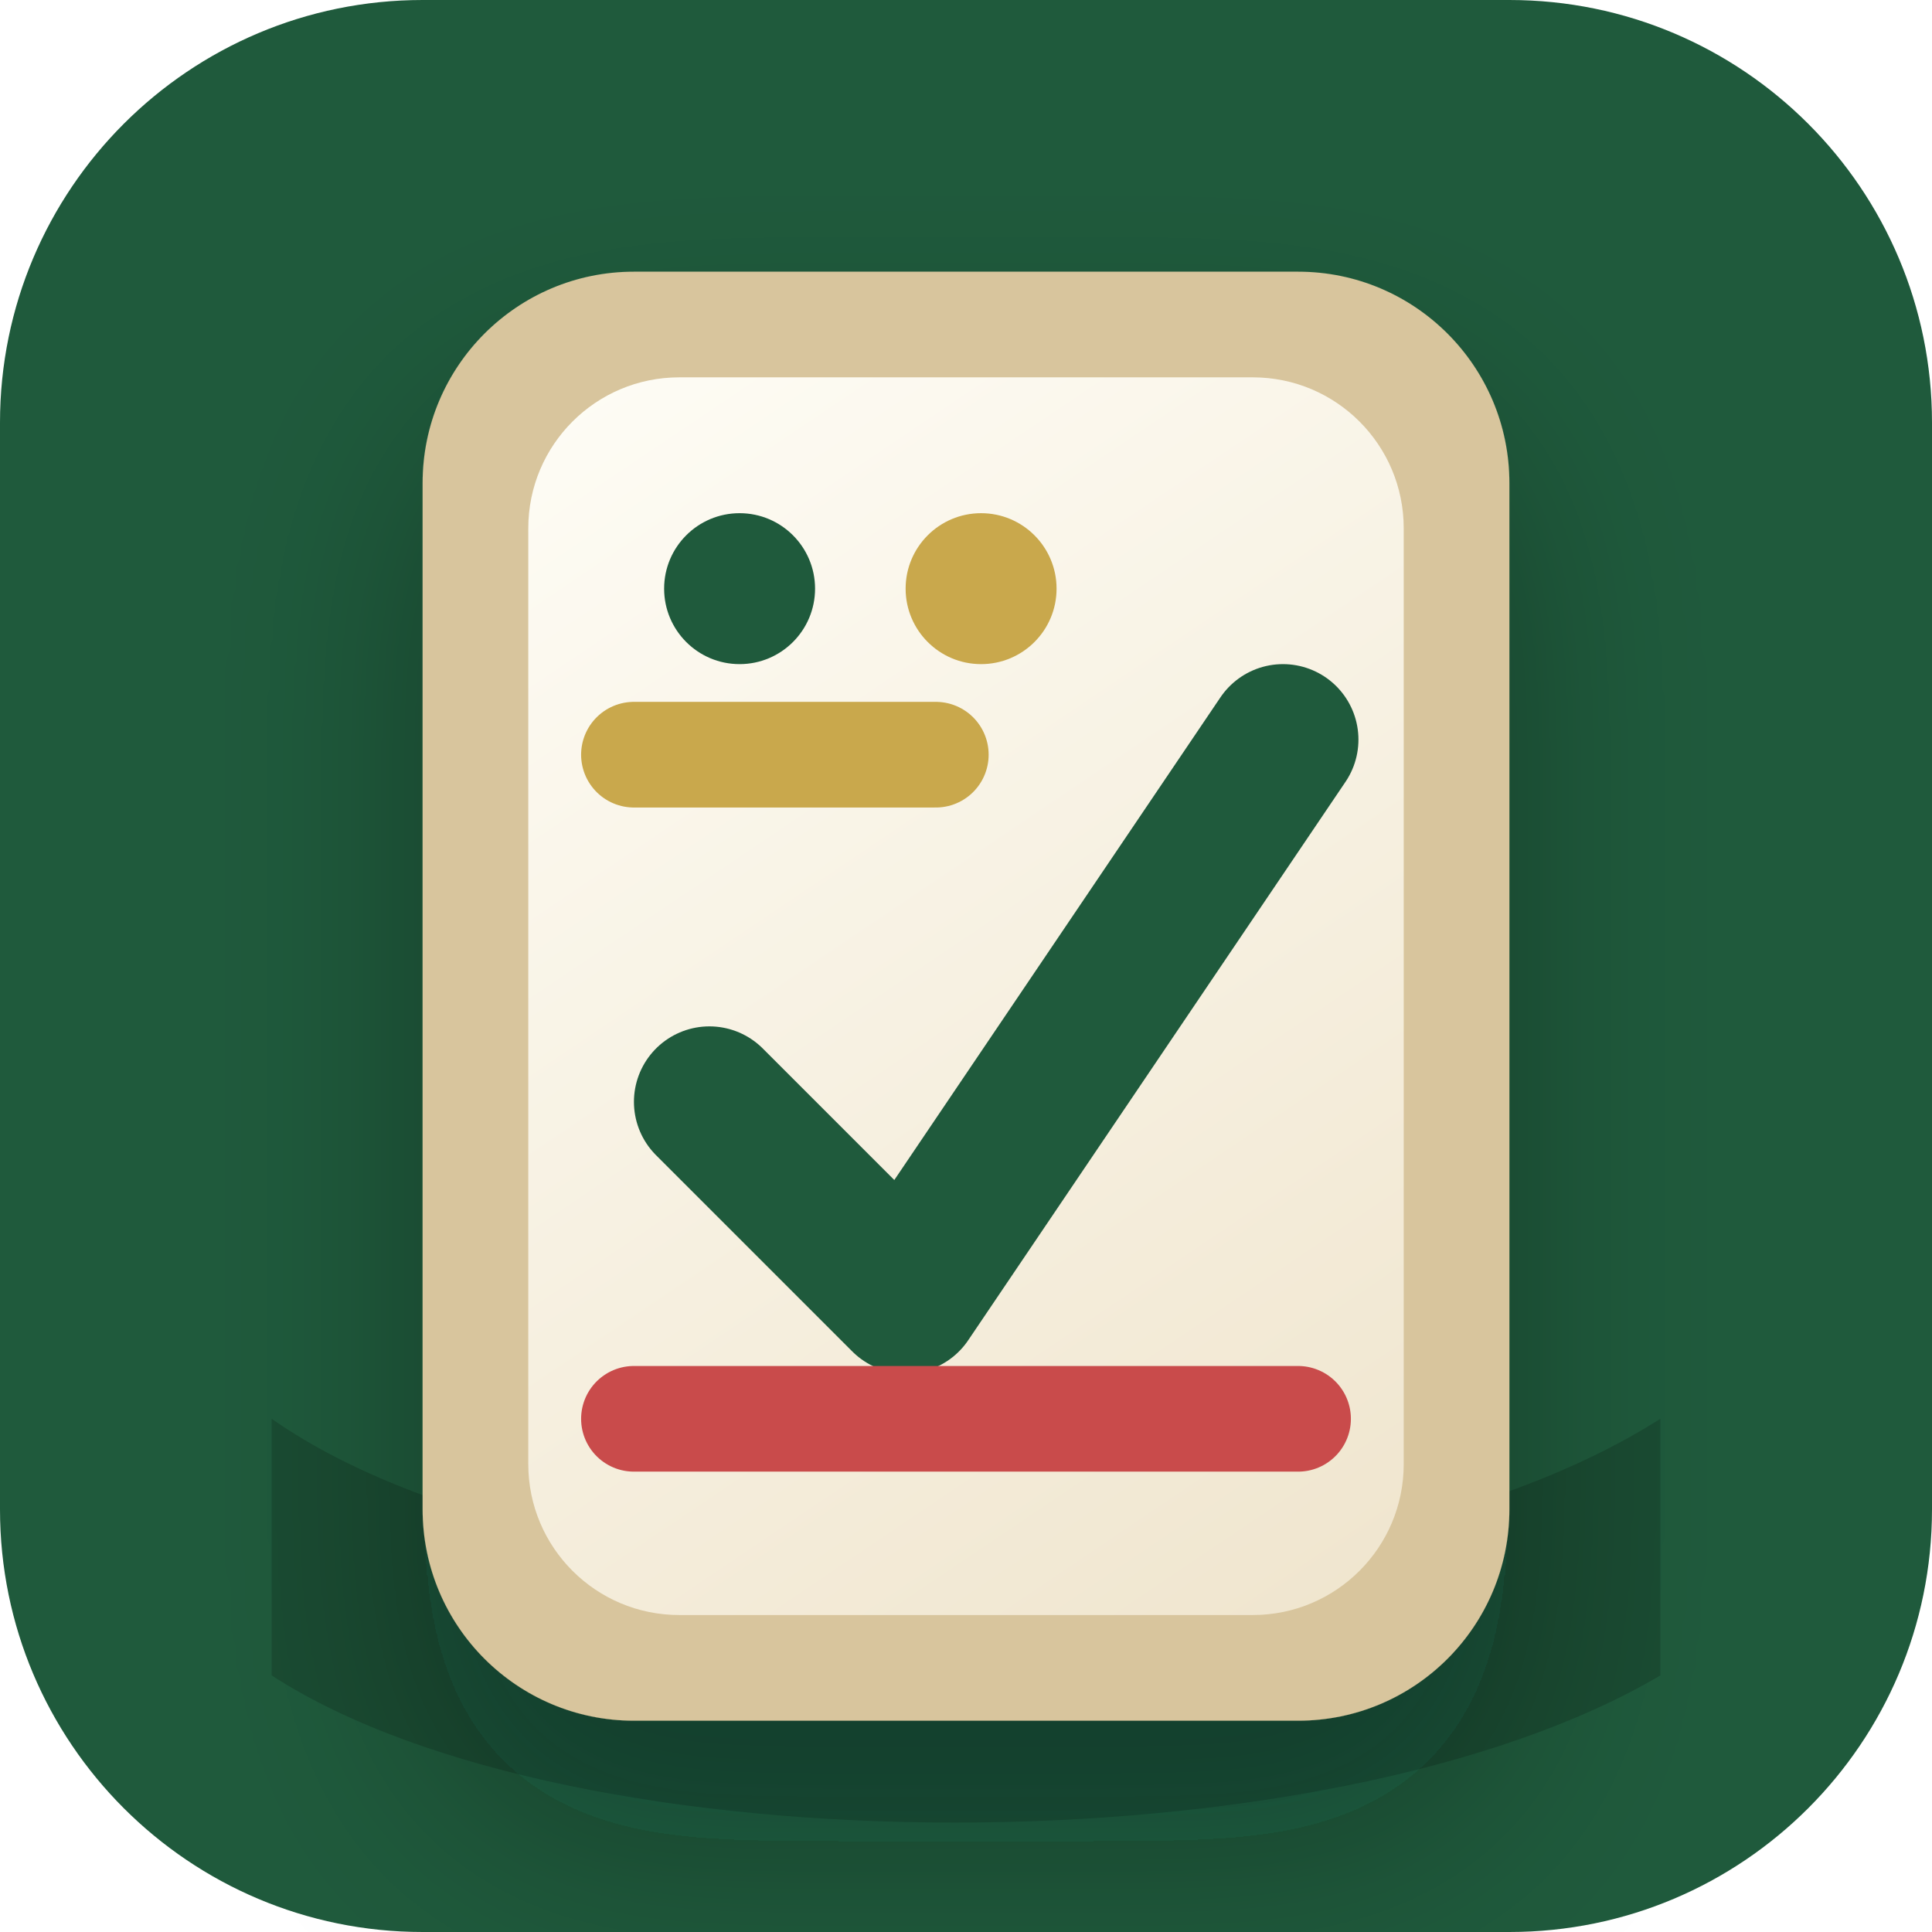
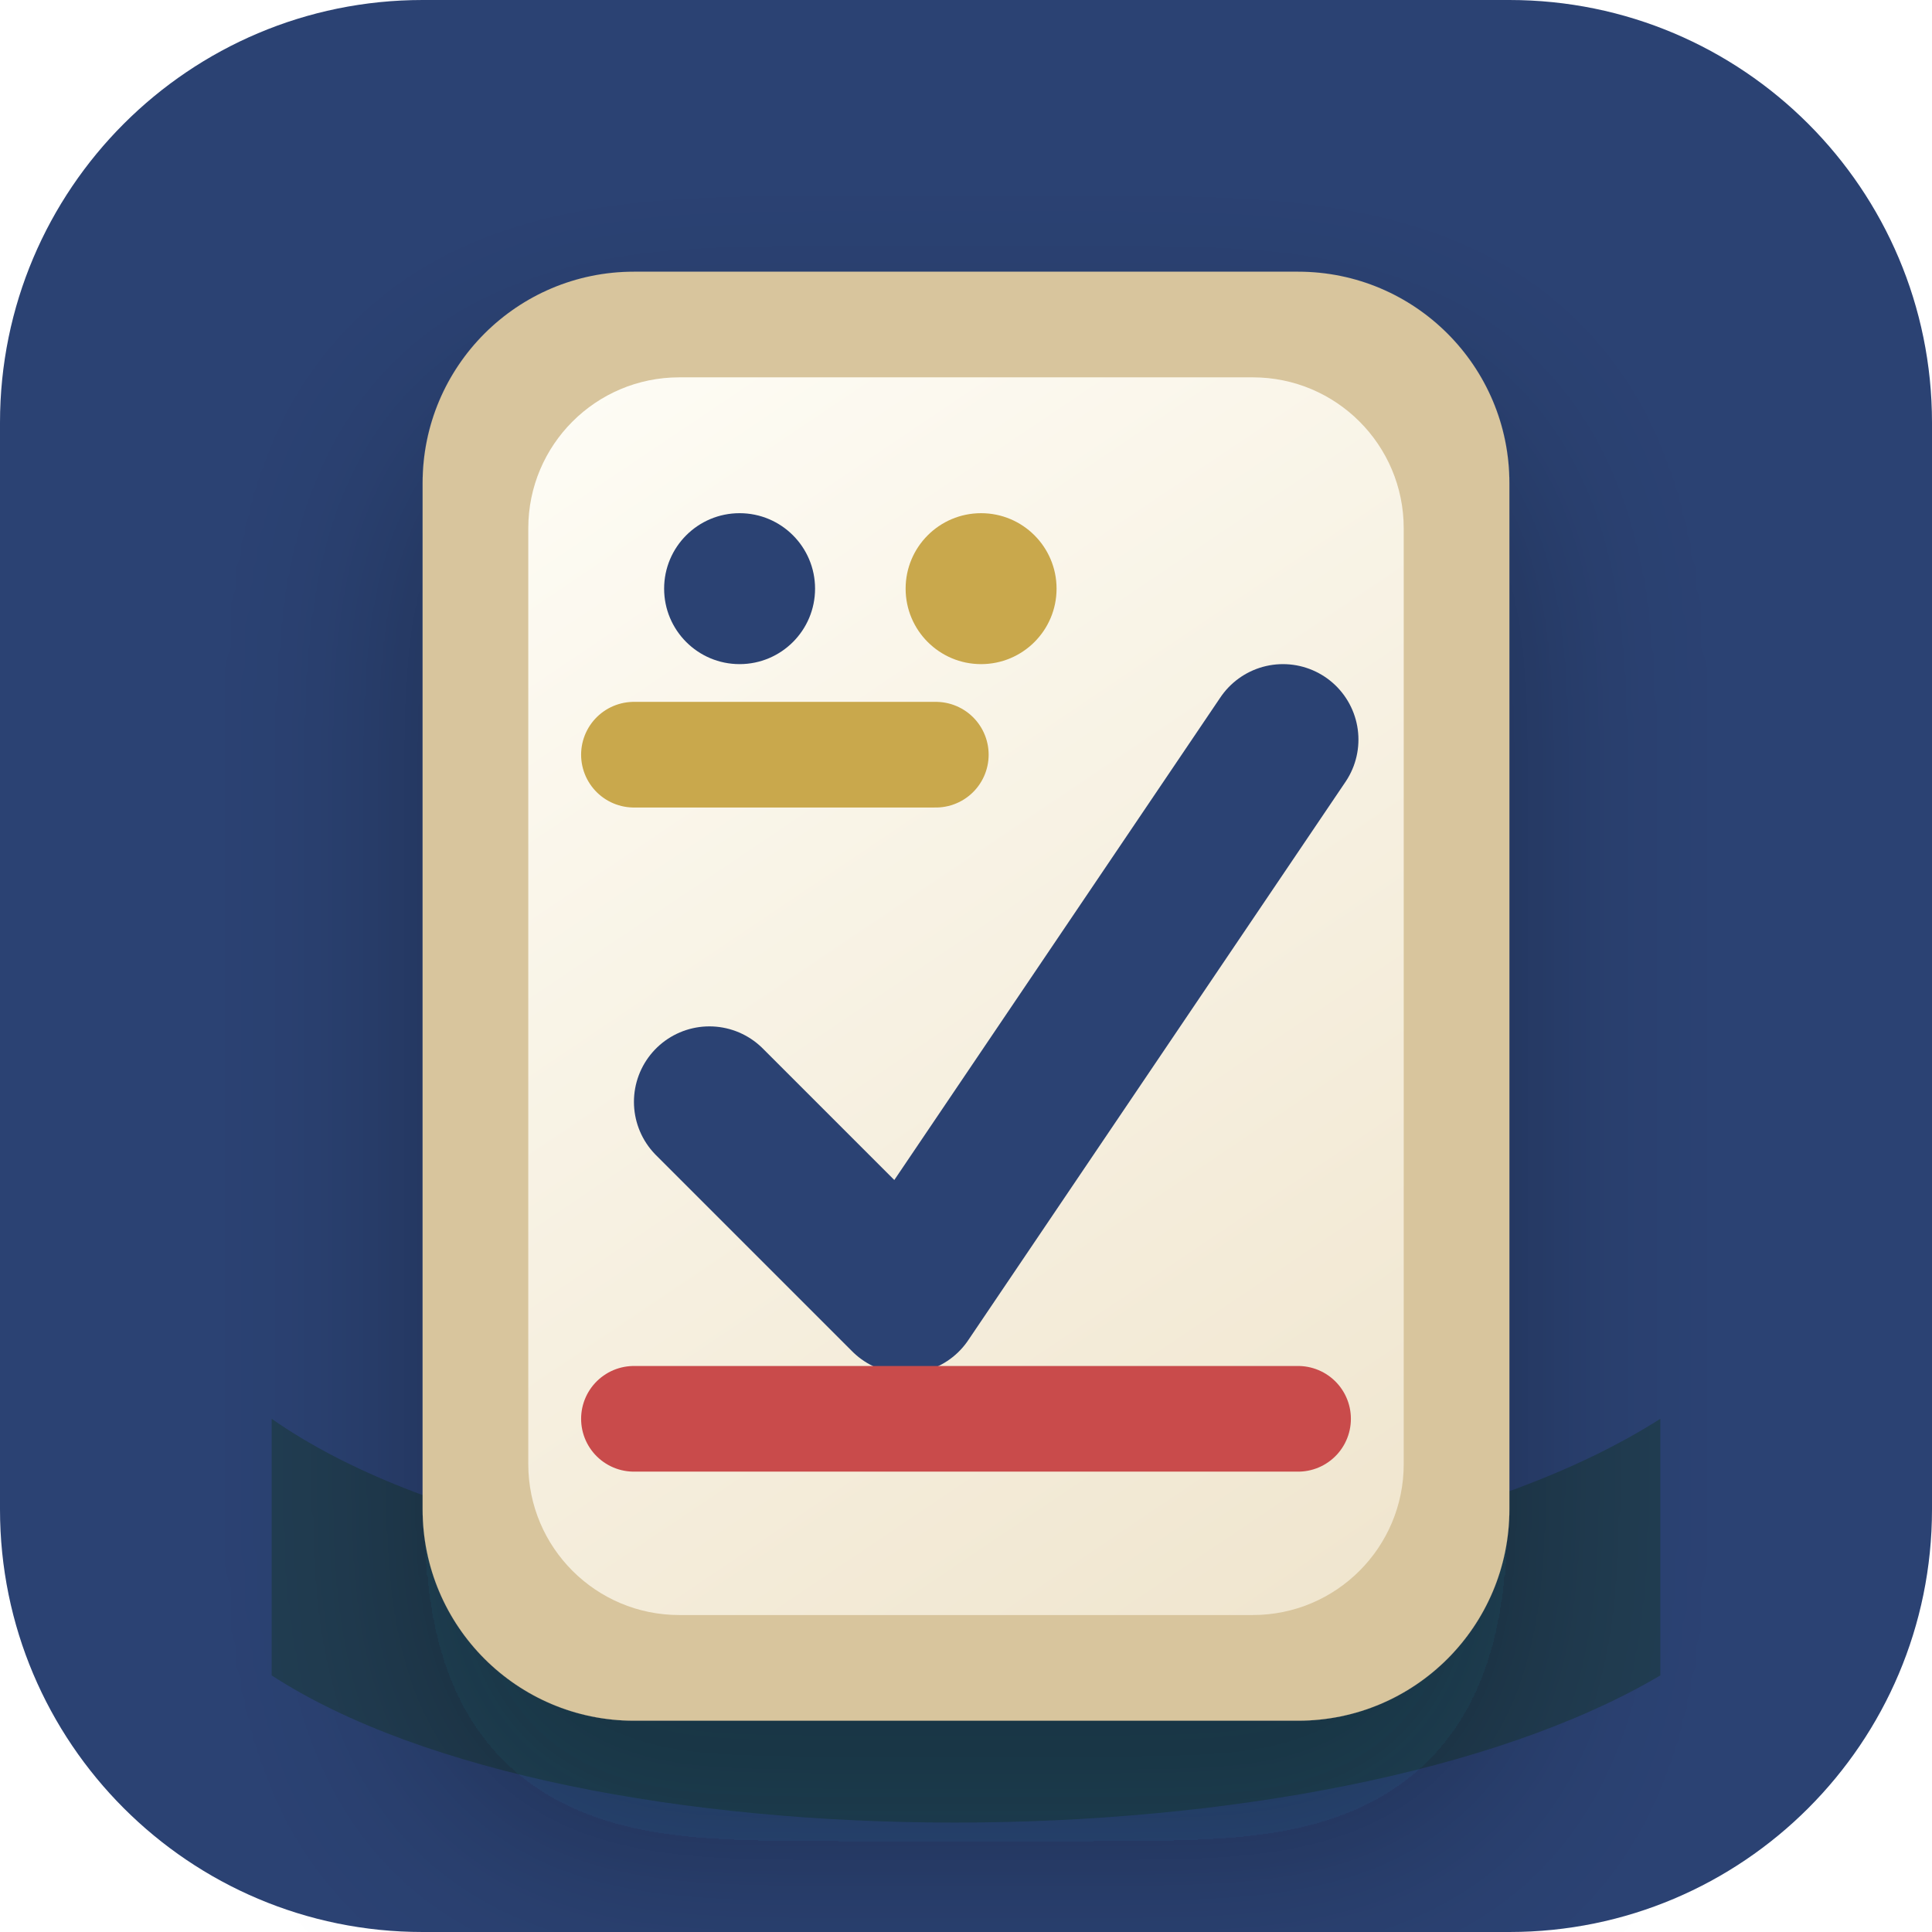
<svg xmlns="http://www.w3.org/2000/svg" viewBox="0 0 128 128" role="img" aria-label="Nankiru app logo">
  <defs>
    <linearGradient id="face" x1="34" y1="18" x2="96" y2="110" gradientUnits="userSpaceOnUse">
      <stop offset="0" stop-color="#fffef8" />
      <stop offset="1" stop-color="#efe4cc" />
    </linearGradient>
    <filter id="shadow" x="-20%" y="-20%" width="140%" height="150%">
      <feDropShadow dx="0" dy="8" stdDeviation="7" flood-color="#0b2a1a" flood-opacity="0.3" />
    </filter>
  </defs>
-   <rect width="128" height="128" rx="28" fill="#1f5a3c" />
+   <rect width="128" height="128" rx="28" fill="#2b4273" />
  <path d="M18 94c20 14 70 14 92 0v17c-22 13-72 13-92 0z" fill="#123624" opacity="0.42" />
  <g filter="url(#shadow)">
    <rect x="28" y="18" width="72" height="96" rx="14" fill="#d8c59d" />
    <rect x="35" y="25" width="58" height="82" rx="10" fill="url(#face)" />
  </g>
-   <path d="M47 73l13 13 25-37" fill="none" stroke="#1f5a3c" stroke-width="10" stroke-linecap="round" stroke-linejoin="round" />
+   <path d="M47 73l13 13 25-37" fill="none" stroke="#2b4273" stroke-width="10" stroke-linecap="round" stroke-linejoin="round" />
  <path d="M42 50h20" stroke="#c9a84c" stroke-width="7" stroke-linecap="round" />
  <path d="M42 94h44" stroke="#c94b4b" stroke-width="7" stroke-linecap="round" />
-   <circle cx="49" cy="39" r="5" fill="#1f5a3c" />
+   <circle cx="49" cy="39" r="5" fill="#2b4273" />
  <circle cx="65" cy="39" r="5" fill="#c9a84c" />
</svg>
